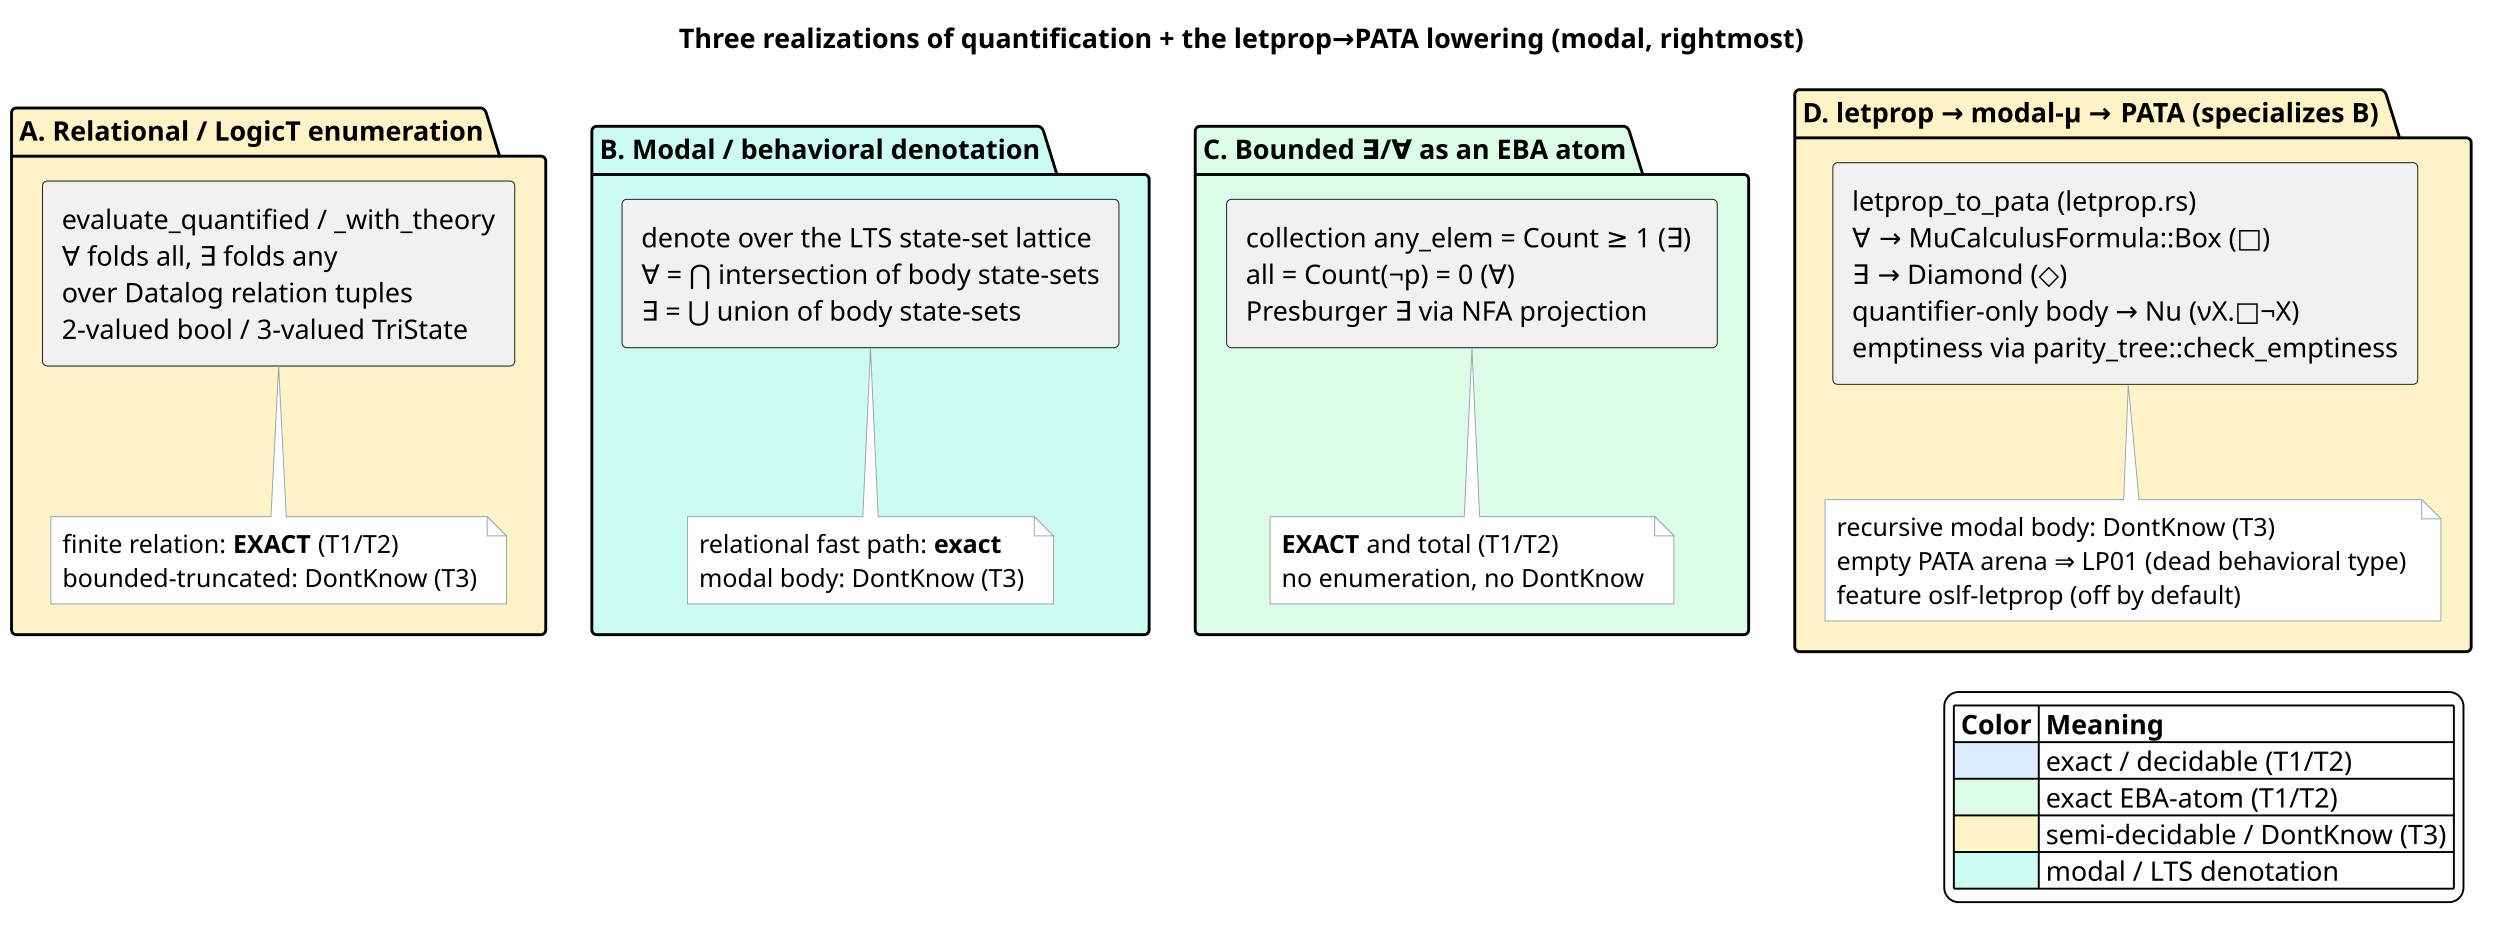
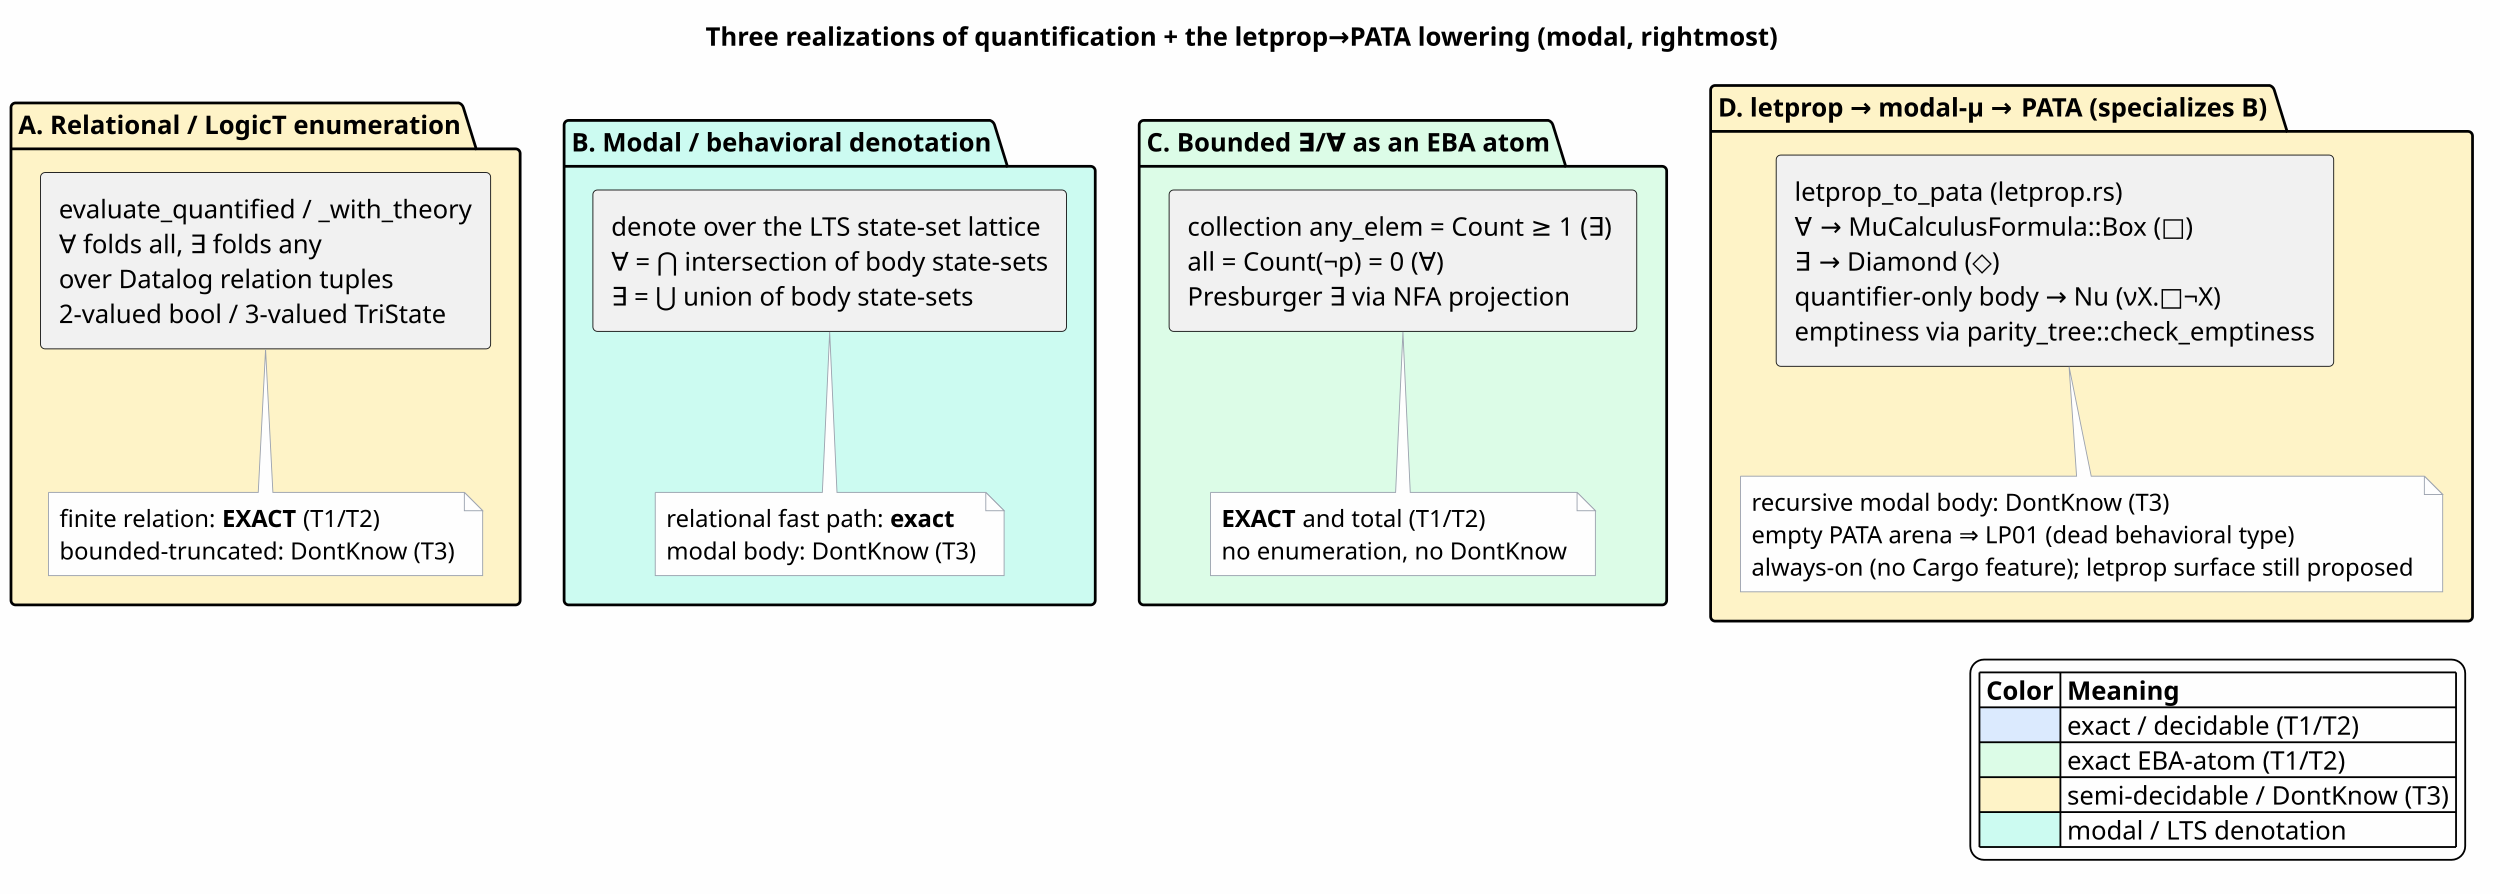
- <svg xmlns="http://www.w3.org/2000/svg" contentStyleType="text/css" data-diagram-type="DESCRIPTION" height="488px" preserveAspectRatio="none" style="width:1301px;height:488px;background:#FEFEFE;" version="1.1" viewBox="0 0 1301 488" width="1301px" zoomAndPan="magnify">
+ <svg xmlns="http://www.w3.org/2000/svg" contentStyleType="text/css" data-diagram-type="DESCRIPTION" height="488px" preserveAspectRatio="none" style="width:1365px;height:488px;background:#FEFEFE;" version="1.1" viewBox="0 0 1365 488" width="1365px" zoomAndPan="magnify">
  <defs />
  <g>
-     <rect fill="#FEFEFE" height="488" style="stroke:none;stroke-width:1;" width="1301" x="0" y="0" />
+     <rect fill="#FEFEFE" height="488" style="stroke:none;stroke-width:1;" width="1365" x="0" y="0" />
    <g class="title" data-source-line="8">
-       <text fill="#000000" font-family="sans-serif" font-size="14" font-weight="700" lengthAdjust="spacing" textLength="587.534" x="353.233" y="24.966">Three realizations of quantification + the letprop→PATA lowering (modal, rightmost)</text>
+       <text fill="#000000" font-family="sans-serif" font-size="14" font-weight="700" lengthAdjust="spacing" textLength="587.534" x="385.233" y="24.966">Three realizations of quantification + the letprop→PATA lowering (modal, rightmost)</text>
    </g>
    <g class="cluster" data-qualified-name="A. Relational . LogicT enumeration" data-source-line="10" id="ent0001">
      <path d="M8.5,56.21 L250.495,56.21 A3.75,3.75 0 0 1 252.995,58.71 L259.995,81.278 L281.5,81.278 A2.5,2.5 0 0 1 284,83.778 L284,327.78 A2.5,2.5 0 0 1 281.5,330.28 L8.5,330.28 A2.5,2.5 0 0 1 6,327.78 L6,58.71 A2.5,2.5 0 0 1 8.5,56.21" fill="#FEF3C7" style="stroke:#000000;stroke-width:1.5;" />
      <line style="stroke:#000000;stroke-width:1.5;" x1="6" x2="259.995" y1="81.278" y2="81.278" />
      <text fill="#000000" font-family="sans-serif" font-size="14" font-weight="700" lengthAdjust="spacing" textLength="240.995" x="10" y="73.176">A. Relational / LogicT enumeration</text>
    </g>
    <g class="cluster" data-qualified-name="B. Modal . behavioral denotation" data-source-line="18" id="ent0006">
      <path d="M310.5,65.74 L540.539,65.74 A3.75,3.75 0 0 1 543.039,68.24 L550.039,90.808 L595.5,90.808 A2.5,2.5 0 0 1 598,93.308 L598,327.78 A2.5,2.5 0 0 1 595.5,330.28 L310.5,330.28 A2.5,2.5 0 0 1 308,327.78 L308,68.24 A2.5,2.5 0 0 1 310.5,65.74" fill="#CCFBF1" style="stroke:#000000;stroke-width:1.5;" />
      <line style="stroke:#000000;stroke-width:1.5;" x1="308" x2="550.039" y1="90.808" y2="90.808" />
      <text fill="#000000" font-family="sans-serif" font-size="14" font-weight="700" lengthAdjust="spacing" textLength="229.039" x="312" y="82.706">B. Modal / behavioral denotation</text>
    </g>
    <g class="cluster" data-qualified-name="C. Bounded ... as an EBA atom" data-source-line="26" id="ent0011">
      <path d="M624.5,65.74 L845.384,65.74 A3.75,3.75 0 0 1 847.884,68.24 L854.884,90.808 L907.5,90.808 A2.5,2.5 0 0 1 910,93.308 L910,327.78 A2.5,2.5 0 0 1 907.5,330.28 L624.5,330.28 A2.5,2.5 0 0 1 622,327.78 L622,68.24 A2.5,2.5 0 0 1 624.5,65.74" fill="#DCFCE7" style="stroke:#000000;stroke-width:1.5;" />
      <line style="stroke:#000000;stroke-width:1.5;" x1="622" x2="854.884" y1="90.808" y2="90.808" />
      <text fill="#000000" font-family="sans-serif" font-size="14" font-weight="700" lengthAdjust="spacing" textLength="219.884" x="626" y="82.706">C. Bounded ∃/∀ as an EBA atom</text>
    </g>
    <g class="cluster" data-qualified-name="D. letprop . modal-. . PATA .specializes B." data-source-line="34" id="ent0016">
-       <path d="M936.5,46.67 L1239.252,46.67 A3.75,3.75 0 0 1 1241.752,49.17 L1248.752,71.738 L1283.5,71.738 A2.5,2.5 0 0 1 1286,74.238 L1286,336.63 A2.5,2.5 0 0 1 1283.5,339.13 L936.5,339.13 A2.5,2.5 0 0 1 934,336.63 L934,49.17 A2.5,2.5 0 0 1 936.5,46.67" fill="#FEF3C7" style="stroke:#000000;stroke-width:1.5;" />
+       <path d="M936.5,46.67 L1239.252,46.67 A3.75,3.75 0 0 1 1241.752,49.17 L1248.752,71.738 L1347.5,71.738 A2.5,2.5 0 0 1 1350,74.238 L1350,336.63 A2.5,2.5 0 0 1 1347.5,339.13 L936.5,339.13 A2.5,2.5 0 0 1 934,336.63 L934,49.17 A2.5,2.5 0 0 1 936.5,46.67" fill="#FEF3C7" style="stroke:#000000;stroke-width:1.5;" />
      <line style="stroke:#000000;stroke-width:1.5;" x1="934" x2="1248.752" y1="71.738" y2="71.738" />
      <text fill="#000000" font-family="sans-serif" font-size="14" font-weight="700" lengthAdjust="spacing" textLength="301.752" x="938" y="63.636">D. letprop → modal-μ → PATA (specializes B)</text>
    </g>
    <g class="entity" data-qualified-name="A. Relational . LogicT enumeration.A" data-source-line="11" id="ent0002">
      <rect fill="#F1F1F1" height="96.272" rx="2.5" ry="2.5" style="stroke:#181818;stroke-width:0.5;" width="245.749" x="22.13" y="94.21" />
      <text fill="#000000" font-family="sans-serif" font-size="14" lengthAdjust="spacing" textLength="225.749" x="32.13" y="119.176">evaluate_quantified / _with_theory</text>
      <text fill="#000000" font-family="sans-serif" font-size="14" lengthAdjust="spacing" textLength="143.526" x="32.13" y="138.244">∀ folds all, ∃ folds any</text>
      <text fill="#000000" font-family="sans-serif" font-size="14" lengthAdjust="spacing" textLength="183.315" x="32.13" y="157.312">over Datalog relation tuples</text>
      <text fill="#000000" font-family="sans-serif" font-size="14" lengthAdjust="spacing" textLength="212.155" x="32.13" y="176.38">2-valued bool / 3-valued TriState</text>
    </g>
    <g class="entity" data-qualified-name="A. Relational . LogicT enumeration.GMN3" data-source-line="13" id="ent0004">
      <path d="M26.46,268.86 L26.46,314.272 A0,0 0 0 0 26.46,314.272 L263.533,314.272 A0,0 0 0 0 263.533,314.272 L263.533,278.86 L253.533,268.86 L149,268.86 L145,190.74 L141,268.86 L26.46,268.86 A0,0 0 0 0 26.46,268.86" fill="#FEFEFE" style="stroke:#9CA3AF;stroke-width:0.5;" />
      <path d="M253.533,268.86 L253.533,278.86 L263.533,278.86 L253.533,268.86" fill="#FEFEFE" style="stroke:#9CA3AF;stroke-width:0.5;" />
      <text fill="#000000" font-family="sans-serif" font-size="13" lengthAdjust="spacing" textLength="85.397" x="32.46" y="287.757">finite relation:</text>
      <text fill="#000000" font-family="sans-serif" font-size="13" font-weight="700" lengthAdjust="spacing" textLength="40.833" x="121.237" y="287.757">EXACT</text>
      <text fill="#000000" font-family="sans-serif" font-size="13" lengthAdjust="spacing" textLength="41.964" x="165.45" y="287.757">(T1/T2)</text>
      <text fill="#000000" font-family="sans-serif" font-size="13" lengthAdjust="spacing" textLength="216.073" x="32.46" y="305.463">bounded-truncated: DontKnow (T3)</text>
    </g>
    <g class="entity" data-qualified-name="B. Modal . behavioral denotation.B" data-source-line="19" id="ent0007">
      <rect fill="#F1F1F1" height="77.204" rx="2.5" ry="2.5" style="stroke:#181818;stroke-width:0.5;" width="258.565" x="323.72" y="103.74" />
      <text fill="#000000" font-family="sans-serif" font-size="14" lengthAdjust="spacing" textLength="234.975" x="333.72" y="128.706">denote over the LTS state-set lattice</text>
      <text fill="#000000" font-family="sans-serif" font-size="14" lengthAdjust="spacing" textLength="238.565" x="333.72" y="147.774">∀ = ⋂ intersection of body state-sets</text>
      <text fill="#000000" font-family="sans-serif" font-size="14" lengthAdjust="spacing" textLength="197.765" x="333.72" y="166.842">∃ = ⋃ union of body state-sets</text>
    </g>
    <g class="entity" data-qualified-name="B. Modal . behavioral denotation.GMN8" data-source-line="21" id="ent0009">
      <path d="M357.76,268.86 L357.76,314.272 A0,0 0 0 0 357.76,314.272 L548.241,314.272 A0,0 0 0 0 548.241,314.272 L548.241,278.86 L538.241,268.86 L457,268.86 L453,181.26 L449,268.86 L357.76,268.86 A0,0 0 0 0 357.76,268.86" fill="#FEFEFE" style="stroke:#9CA3AF;stroke-width:0.5;" />
      <path d="M538.241,268.86 L538.241,278.86 L548.241,278.86 L538.241,268.86" fill="#FEFEFE" style="stroke:#9CA3AF;stroke-width:0.5;" />
      <text fill="#000000" font-family="sans-serif" font-size="13" lengthAdjust="spacing" textLength="118.885" x="363.76" y="287.757">relational fast path:</text>
      <text fill="#000000" font-family="sans-serif" font-size="13" font-weight="700" lengthAdjust="spacing" textLength="35.412" x="486.025" y="287.757">exact</text>
      <text fill="#000000" font-family="sans-serif" font-size="13" lengthAdjust="spacing" textLength="169.481" x="363.76" y="305.463">modal body: DontKnow (T3)</text>
    </g>
    <g class="entity" data-qualified-name="C. Bounded ... as an EBA atom.C" data-source-line="27" id="ent0012">
      <rect fill="#F1F1F1" height="77.204" rx="2.5" ry="2.5" style="stroke:#181818;stroke-width:0.5;" width="255.321" x="638.34" y="103.74" />
      <text fill="#000000" font-family="sans-serif" font-size="14" lengthAdjust="spacing" textLength="235.321" x="648.34" y="128.706">collection any_elem = Count ≥ 1  (∃)</text>
      <text fill="#000000" font-family="sans-serif" font-size="14" lengthAdjust="spacing" textLength="143.613" x="648.34" y="147.774">all = Count(¬p) = 0  (∀)</text>
      <text fill="#000000" font-family="sans-serif" font-size="14" lengthAdjust="spacing" textLength="209.899" x="648.34" y="166.842">Presburger ∃ via NFA projection</text>
    </g>
    <g class="entity" data-qualified-name="C. Bounded ... as an EBA atom.GMN13" data-source-line="29" id="ent0014">
      <path d="M660.92,268.86 L660.92,314.272 A0,0 0 0 0 660.92,314.272 L871.083,314.272 A0,0 0 0 0 871.083,314.272 L871.083,278.86 L861.083,268.86 L770,268.86 L766,181.26 L762,268.86 L660.92,268.86 A0,0 0 0 0 660.92,268.86" fill="#FEFEFE" style="stroke:#9CA3AF;stroke-width:0.5;" />
      <path d="M861.083,268.86 L861.083,278.86 L871.083,278.86 L861.083,268.86" fill="#FEFEFE" style="stroke:#9CA3AF;stroke-width:0.5;" />
      <text fill="#000000" font-family="sans-serif" font-size="13" font-weight="700" lengthAdjust="spacing" textLength="40.833" x="666.92" y="287.757">EXACT</text>
      <text fill="#000000" font-family="sans-serif" font-size="13" lengthAdjust="spacing" textLength="99.944" x="711.133" y="287.757">and total (T1/T2)</text>
      <text fill="#000000" font-family="sans-serif" font-size="13" lengthAdjust="spacing" textLength="189.163" x="666.92" y="305.463">no enumeration, no DontKnow</text>
    </g>
    <g class="entity" data-qualified-name="D. letprop . modal-. . PATA .specializes B..D" data-source-line="35" id="ent0017">
-       <rect fill="#F1F1F1" height="115.34" rx="2.5" ry="2.5" style="stroke:#181818;stroke-width:0.5;" width="304.381" x="953.81" y="84.67" />
-       <text fill="#000000" font-family="sans-serif" font-size="14" lengthAdjust="spacing" textLength="179.675" x="963.81" y="109.636">letprop_to_pata (letprop.rs)</text>
-       <text fill="#000000" font-family="sans-serif" font-size="14" lengthAdjust="spacing" textLength="217.066" x="963.81" y="128.704">∀ → MuCalculusFormula::Box (□)</text>
-       <text fill="#000000" font-family="sans-serif" font-size="14" lengthAdjust="spacing" textLength="111.171" x="963.81" y="147.772">∃ → Diamond (◇)</text>
-       <text fill="#000000" font-family="sans-serif" font-size="14" lengthAdjust="spacing" textLength="232.353" x="963.81" y="166.84">quantifier-only body → Nu (νX.□¬X)</text>
-       <text fill="#000000" font-family="sans-serif" font-size="14" lengthAdjust="spacing" textLength="284.381" x="963.81" y="185.907">emptiness via parity_tree::check_emptiness</text>
+       <rect fill="#F1F1F1" height="115.34" rx="2.5" ry="2.5" style="stroke:#181818;stroke-width:0.5;" width="304.381" x="969.81" y="84.67" />
+       <text fill="#000000" font-family="sans-serif" font-size="14" lengthAdjust="spacing" textLength="179.675" x="979.81" y="109.636">letprop_to_pata (letprop.rs)</text>
+       <text fill="#000000" font-family="sans-serif" font-size="14" lengthAdjust="spacing" textLength="217.066" x="979.81" y="128.704">∀ → MuCalculusFormula::Box (□)</text>
+       <text fill="#000000" font-family="sans-serif" font-size="14" lengthAdjust="spacing" textLength="111.171" x="979.81" y="147.772">∃ → Diamond (◇)</text>
+       <text fill="#000000" font-family="sans-serif" font-size="14" lengthAdjust="spacing" textLength="232.353" x="979.81" y="166.84">quantifier-only body → Nu (νX.□¬X)</text>
+       <text fill="#000000" font-family="sans-serif" font-size="14" lengthAdjust="spacing" textLength="284.381" x="979.81" y="185.907">emptiness via parity_tree::check_emptiness</text>
    </g>
    <g class="entity" data-qualified-name="D. letprop . modal-. . PATA .specializes B..GMN18" data-source-line="37" id="ent0019">
-       <path d="M949.75,260.01 L949.75,323.128 A0,0 0 0 0 949.75,323.128 L1270.243,323.128 A0,0 0 0 0 1270.243,323.128 L1270.243,270.01 L1260.243,260.01 L1113.16,260.01 L1107.55,200.26 L1105.16,260.01 L949.75,260.01 A0,0 0 0 0 949.75,260.01" fill="#FEFEFE" style="stroke:#9CA3AF;stroke-width:0.5;" />
-       <path d="M1260.243,260.01 L1260.243,270.01 L1270.243,270.01 L1260.243,260.01" fill="#FEFEFE" style="stroke:#9CA3AF;stroke-width:0.5;" />
-       <text fill="#000000" font-family="sans-serif" font-size="13" lengthAdjust="spacing" textLength="228.722" x="955.75" y="278.907">recursive modal body: DontKnow (T3)</text>
-       <text fill="#000000" font-family="sans-serif" font-size="13" lengthAdjust="spacing" textLength="299.493" x="955.75" y="296.613">empty PATA arena ⇒ LP01 (dead behavioral type)</text>
-       <text fill="#000000" font-family="sans-serif" font-size="13" lengthAdjust="spacing" textLength="211.159" x="955.75" y="314.319">feature oslf-letprop (off by default)</text>
+       <path d="M950.3,260.01 L950.3,323.128 A0,0 0 0 0 950.3,323.128 L1333.701,323.128 A0,0 0 0 0 1333.701,323.128 L1333.701,270.01 L1323.701,260.01 L1141.81,260.01 L1129.73,200.26 L1133.81,260.01 L950.3,260.01 A0,0 0 0 0 950.3,260.01" fill="#FEFEFE" style="stroke:#9CA3AF;stroke-width:0.5;" />
+       <path d="M1323.701,260.01 L1323.701,270.01 L1333.701,270.01 L1323.701,260.01" fill="#FEFEFE" style="stroke:#9CA3AF;stroke-width:0.5;" />
+       <text fill="#000000" font-family="sans-serif" font-size="13" lengthAdjust="spacing" textLength="228.722" x="956.3" y="278.907">recursive modal body: DontKnow (T3)</text>
+       <text fill="#000000" font-family="sans-serif" font-size="13" lengthAdjust="spacing" textLength="299.493" x="956.3" y="296.613">empty PATA arena ⇒ LP01 (dead behavioral type)</text>
+       <text fill="#000000" font-family="sans-serif" font-size="13" lengthAdjust="spacing" textLength="362.401" x="956.3" y="314.319">always-on (no Cargo feature); letprop surface still proposed</text>
    </g>
    <g class="legend" data-source-line="47">
-       <rect fill="none" height="109.34" rx="7.5" ry="7.5" style="stroke:#000000;stroke-width:1;" width="270.217" x="1011.783" y="360.13" />
-       <text fill="#000000" font-family="sans-serif" font-size="14" font-weight="700" lengthAdjust="spacing" textLength="36.918" x="1020.423" y="382.096">Color</text>
-       <text fill="#000000" font-family="sans-serif" font-size="14" font-weight="700" lengthAdjust="spacing" textLength="61.18" x="1064.621" y="382.096">Meaning</text>
-       <rect fill="#DBEAFE" height="19.068" style="stroke:none;stroke-width:1;" width="44.198" x="1016.783" y="386.198" />
-       <text fill="#000000" font-family="sans-serif" font-size="14" lengthAdjust="spacing" textLength="10.92" x="1016.783" y="401.164">   </text>
-       <text fill="#000000" font-family="sans-serif" font-size="14" lengthAdjust="spacing" textLength="159.669" x="1064.621" y="401.164">exact / decidable (T1/T2)</text>
-       <rect fill="#DCFCE7" height="19.068" style="stroke:none;stroke-width:1;" width="44.198" x="1016.783" y="405.266" />
-       <text fill="#000000" font-family="sans-serif" font-size="14" lengthAdjust="spacing" textLength="10.92" x="1016.783" y="420.232">   </text>
-       <text fill="#000000" font-family="sans-serif" font-size="14" lengthAdjust="spacing" textLength="152.207" x="1064.621" y="420.232">exact EBA-atom (T1/T2)</text>
-       <rect fill="#FEF3C7" height="19.068" style="stroke:none;stroke-width:1;" width="44.198" x="1016.783" y="424.334" />
-       <text fill="#000000" font-family="sans-serif" font-size="14" lengthAdjust="spacing" textLength="10.92" x="1016.783" y="439.3">   </text>
-       <text fill="#000000" font-family="sans-serif" font-size="14" lengthAdjust="spacing" textLength="208.739" x="1064.621" y="439.3">semi-decidable / DontKnow (T3)</text>
-       <rect fill="#CCFBF1" height="19.068" style="stroke:none;stroke-width:1;" width="44.198" x="1016.783" y="443.402" />
-       <text fill="#000000" font-family="sans-serif" font-size="14" lengthAdjust="spacing" textLength="10.92" x="1016.783" y="458.368">   </text>
-       <text fill="#000000" font-family="sans-serif" font-size="14" lengthAdjust="spacing" textLength="152.893" x="1064.621" y="458.368">modal / LTS denotation</text>
-       <line style="stroke:#000000;stroke-width:1;" x1="1016.783" x2="1277" y1="367.13" y2="367.13" />
-       <line style="stroke:#000000;stroke-width:1;" x1="1016.783" x2="1277" y1="386.198" y2="386.198" />
-       <line style="stroke:#000000;stroke-width:1;" x1="1016.783" x2="1277" y1="405.266" y2="405.266" />
-       <line style="stroke:#000000;stroke-width:1;" x1="1016.783" x2="1277" y1="424.334" y2="424.334" />
-       <line style="stroke:#000000;stroke-width:1;" x1="1016.783" x2="1277" y1="443.402" y2="443.402" />
-       <line style="stroke:#000000;stroke-width:1;" x1="1016.783" x2="1277" y1="462.469" y2="462.469" />
-       <line style="stroke:#000000;stroke-width:1;" x1="1016.783" x2="1016.783" y1="367.13" y2="462.469" />
-       <line style="stroke:#000000;stroke-width:1;" x1="1060.981" x2="1060.981" y1="367.13" y2="462.469" />
-       <line style="stroke:#000000;stroke-width:1;" x1="1277" x2="1277" y1="367.13" y2="462.469" />
+       <rect fill="none" height="109.34" rx="7.5" ry="7.5" style="stroke:#000000;stroke-width:1;" width="270.217" x="1075.783" y="360.13" />
+       <text fill="#000000" font-family="sans-serif" font-size="14" font-weight="700" lengthAdjust="spacing" textLength="36.918" x="1084.423" y="382.096">Color</text>
+       <text fill="#000000" font-family="sans-serif" font-size="14" font-weight="700" lengthAdjust="spacing" textLength="61.18" x="1128.621" y="382.096">Meaning</text>
+       <rect fill="#DBEAFE" height="19.068" style="stroke:none;stroke-width:1;" width="44.198" x="1080.783" y="386.198" />
+       <text fill="#000000" font-family="sans-serif" font-size="14" lengthAdjust="spacing" textLength="10.92" x="1080.783" y="401.164">   </text>
+       <text fill="#000000" font-family="sans-serif" font-size="14" lengthAdjust="spacing" textLength="159.669" x="1128.621" y="401.164">exact / decidable (T1/T2)</text>
+       <rect fill="#DCFCE7" height="19.068" style="stroke:none;stroke-width:1;" width="44.198" x="1080.783" y="405.266" />
+       <text fill="#000000" font-family="sans-serif" font-size="14" lengthAdjust="spacing" textLength="10.92" x="1080.783" y="420.232">   </text>
+       <text fill="#000000" font-family="sans-serif" font-size="14" lengthAdjust="spacing" textLength="152.207" x="1128.621" y="420.232">exact EBA-atom (T1/T2)</text>
+       <rect fill="#FEF3C7" height="19.068" style="stroke:none;stroke-width:1;" width="44.198" x="1080.783" y="424.334" />
+       <text fill="#000000" font-family="sans-serif" font-size="14" lengthAdjust="spacing" textLength="10.92" x="1080.783" y="439.3">   </text>
+       <text fill="#000000" font-family="sans-serif" font-size="14" lengthAdjust="spacing" textLength="208.739" x="1128.621" y="439.3">semi-decidable / DontKnow (T3)</text>
+       <rect fill="#CCFBF1" height="19.068" style="stroke:none;stroke-width:1;" width="44.198" x="1080.783" y="443.402" />
+       <text fill="#000000" font-family="sans-serif" font-size="14" lengthAdjust="spacing" textLength="10.92" x="1080.783" y="458.368">   </text>
+       <text fill="#000000" font-family="sans-serif" font-size="14" lengthAdjust="spacing" textLength="152.893" x="1128.621" y="458.368">modal / LTS denotation</text>
+       <line style="stroke:#000000;stroke-width:1;" x1="1080.783" x2="1341" y1="367.13" y2="367.13" />
+       <line style="stroke:#000000;stroke-width:1;" x1="1080.783" x2="1341" y1="386.198" y2="386.198" />
+       <line style="stroke:#000000;stroke-width:1;" x1="1080.783" x2="1341" y1="405.266" y2="405.266" />
+       <line style="stroke:#000000;stroke-width:1;" x1="1080.783" x2="1341" y1="424.334" y2="424.334" />
+       <line style="stroke:#000000;stroke-width:1;" x1="1080.783" x2="1341" y1="443.402" y2="443.402" />
+       <line style="stroke:#000000;stroke-width:1;" x1="1080.783" x2="1341" y1="462.469" y2="462.469" />
+       <line style="stroke:#000000;stroke-width:1;" x1="1080.783" x2="1080.783" y1="367.13" y2="462.469" />
+       <line style="stroke:#000000;stroke-width:1;" x1="1124.981" x2="1124.981" y1="367.13" y2="462.469" />
+       <line style="stroke:#000000;stroke-width:1;" x1="1341" x2="1341" y1="367.13" y2="462.469" />
    </g>
  </g>
</svg>
